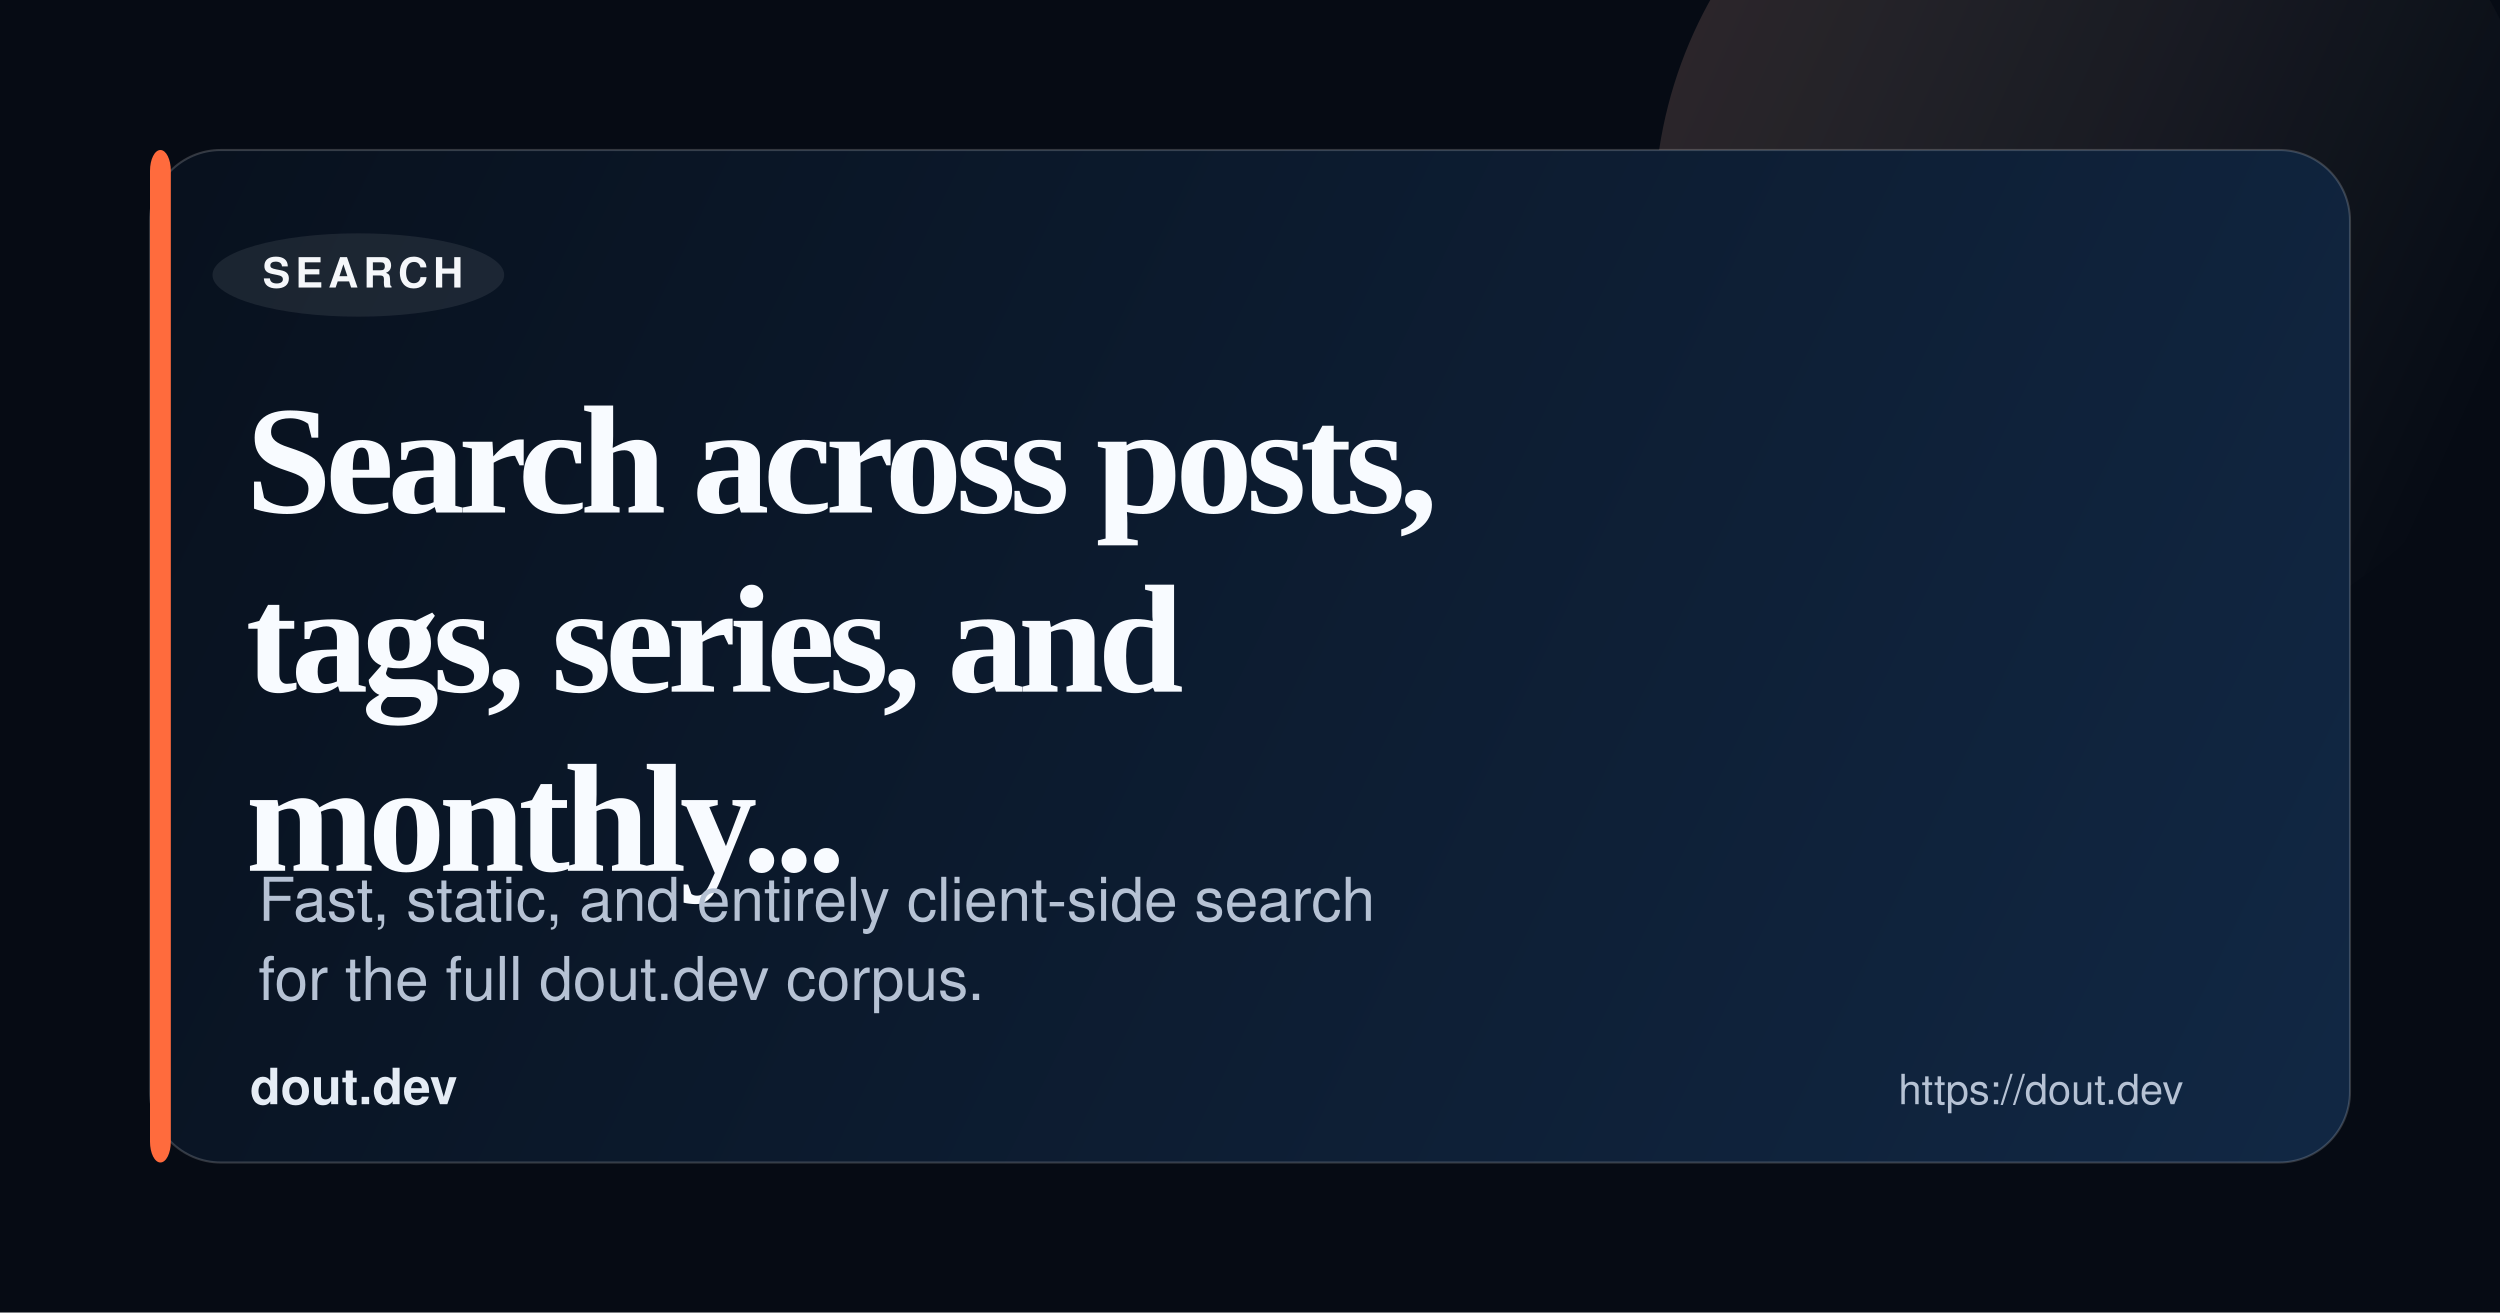
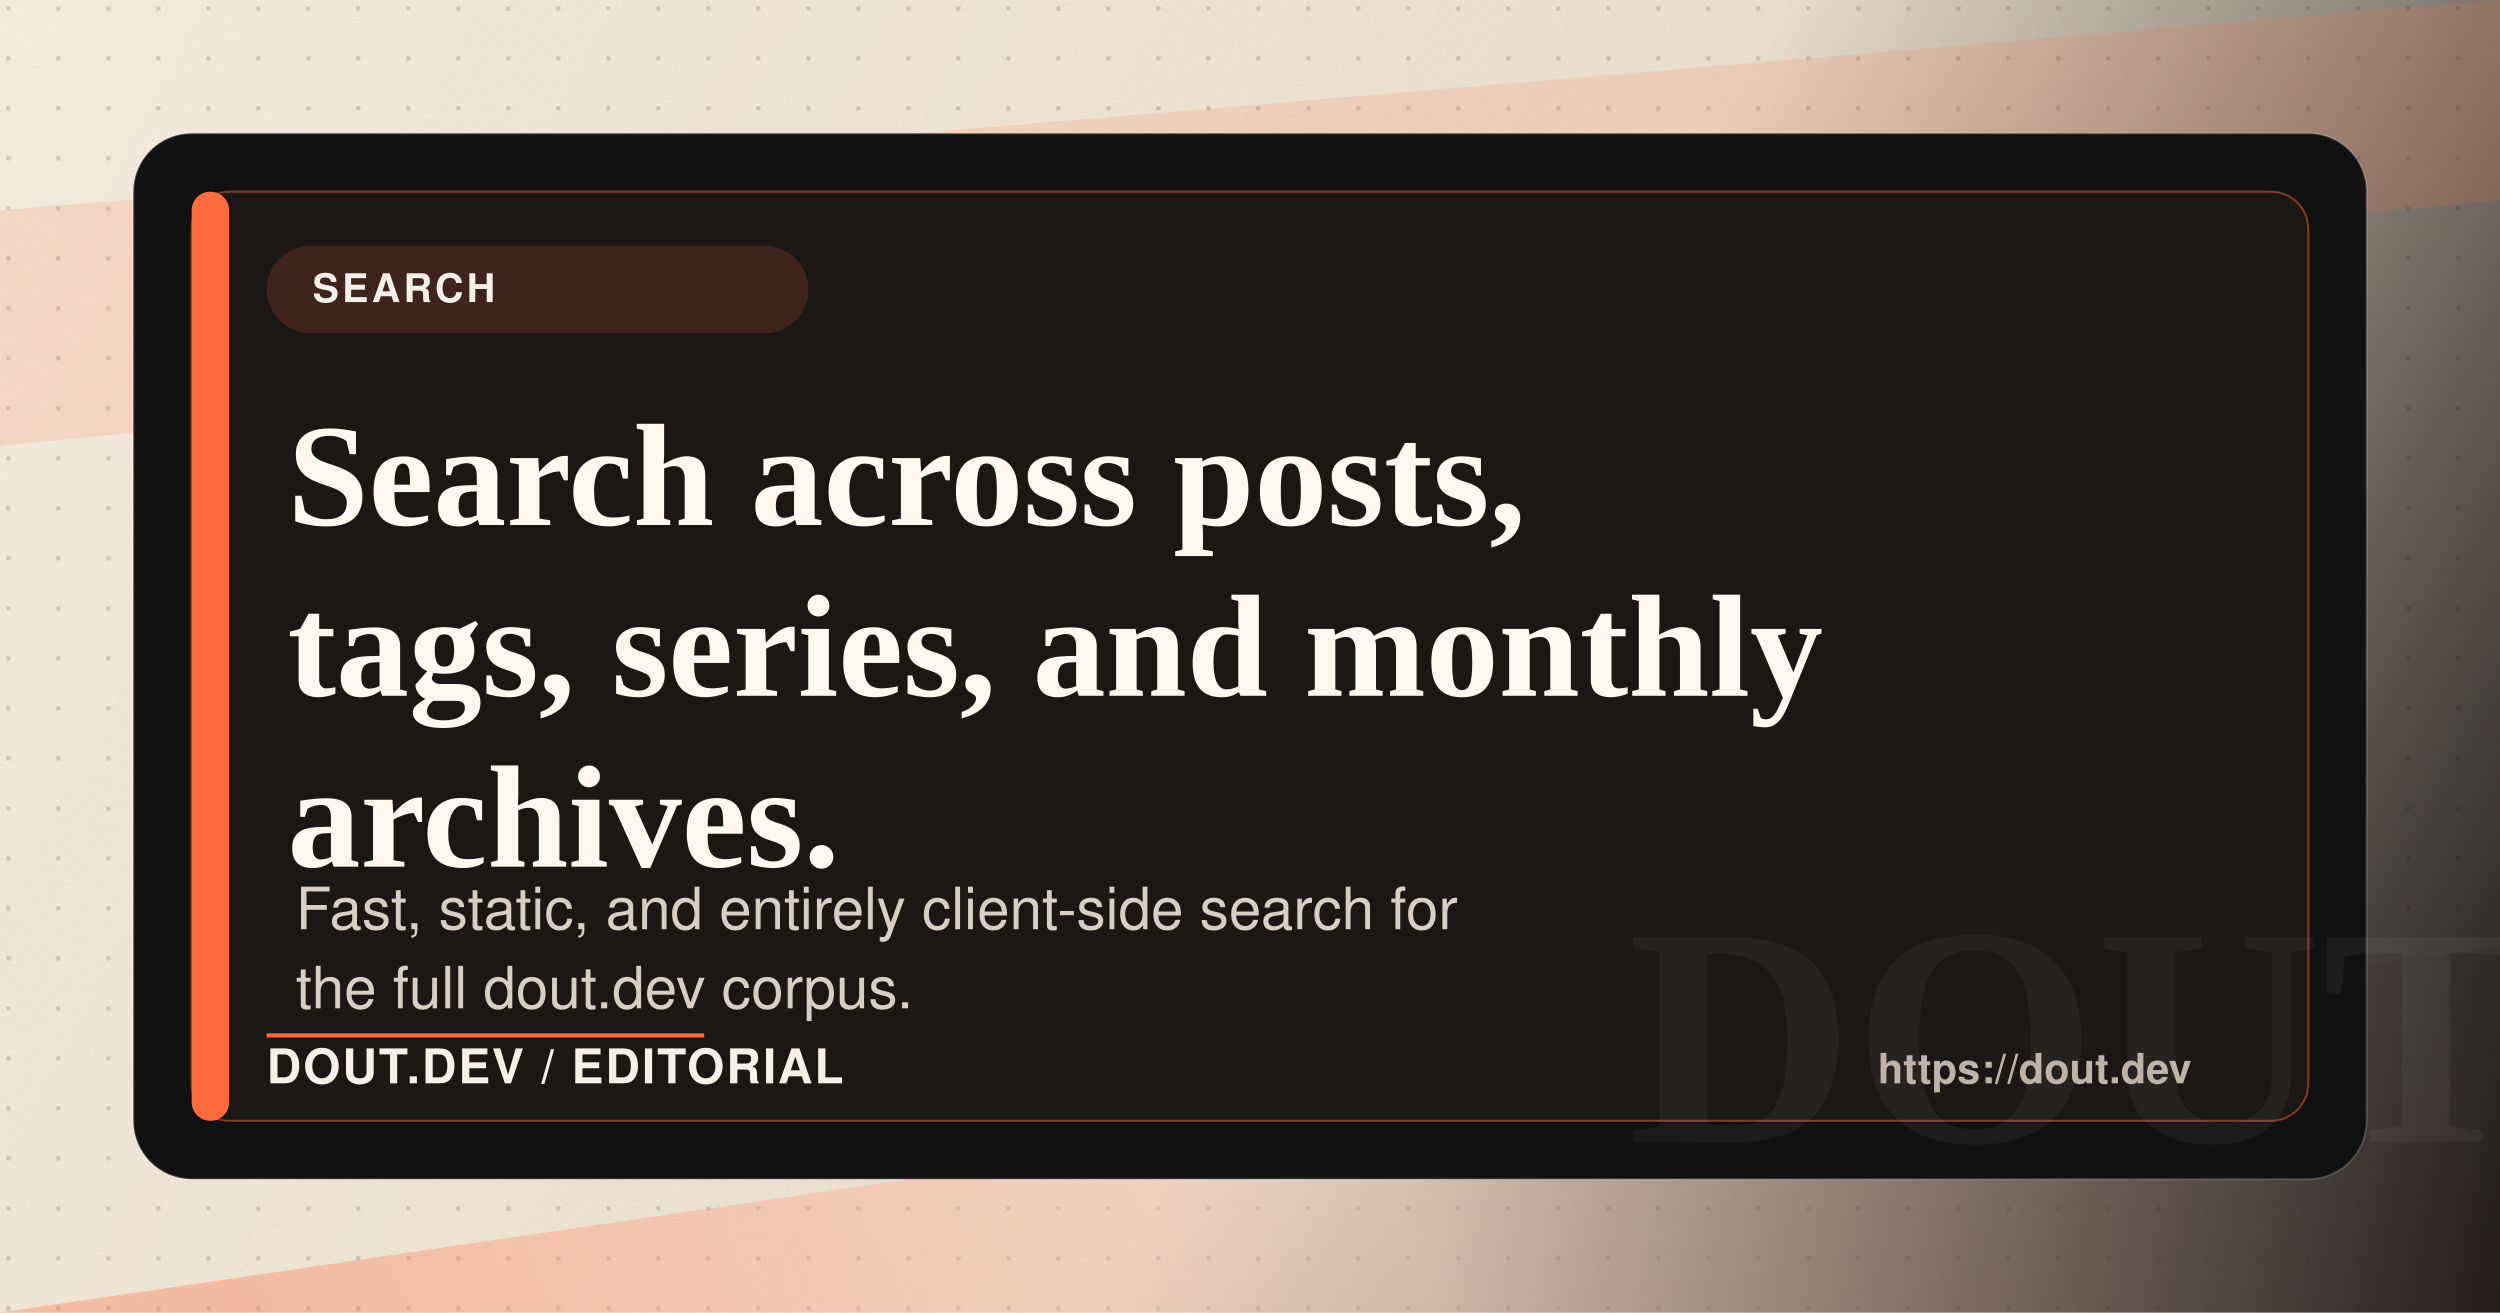
<svg xmlns="http://www.w3.org/2000/svg" width="1200" height="630" viewBox="0 0 1200 630" fill="none">
  <defs>
-     <linearGradient id="bg" x1="98" y1="72" x2="1102" y2="558" gradientUnits="userSpaceOnUse">
-       <stop stop-color="#08111E" />
-       <stop offset="1" stop-color="#112743" />
+     <filter id="paperTexture" x="0" y="0" width="100%" height="100%" color-interpolation-filters="sRGB">
+       <feTurbulence type="fractalNoise" baseFrequency="0.8" numOctaves="3" seed="17" result="noise" />
+       <feColorMatrix in="noise" type="matrix" values="0 0 0 0 0.52 0 0 0 0 0.48 0 0 0 0 0.42 0 0 0 0.08 0" />
+       <feBlend in="SourceGraphic" mode="multiply" />
+     </filter>
+     <linearGradient id="paper" x1="0" y1="0" x2="1200" y2="630" gradientUnits="userSpaceOnUse">
+       <stop stop-color="#F6EFE2" />
+       <stop offset="0.56" stop-color="#ECE2D1" />
+       <stop offset="1" stop-color="#15110F" />
    </linearGradient>
-     <linearGradient id="glow" x1="178" y1="118" x2="1046" y2="512" gradientUnits="userSpaceOnUse">
-       <stop stop-color="#ff6b3d" stop-opacity="0.34" />
-       <stop offset="1" stop-color="#FFFFFF" stop-opacity="0" />
+     <linearGradient id="accentSweep" x1="72" y1="520" x2="1128" y2="120" gradientUnits="userSpaceOnUse">
+       <stop stop-color="#ff6b3d" />
+       <stop offset="0.48" stop-color="#ffd0bf" />
+       <stop offset="1" stop-color="#111111" />
    </linearGradient>
+     <pattern id="dotGrid" width="24" height="24" patternUnits="userSpaceOnUse">
+       <rect x="3" y="3" width="2" height="2" fill="#16120F" fill-opacity="0.16" />
+     </pattern>
  </defs>
-   <rect width="1200" height="630" fill="#060B14" />
-   <circle cx="1008" cy="104" r="214" fill="url(#glow)" />
-   <rect x="72" y="72" width="1056" height="486" rx="34" fill="url(#bg)" stroke="#FFFFFF" stroke-opacity="0.18" />
-   <rect x="72" y="72" width="10" height="486" rx="10" fill="#ff6b3d" />
-   <rect x="102" y="112" width="140" height="40" rx="999" fill="#FFFFFF" fill-opacity="0.08" />
-   <text x="126" y="138" fill="#F5F7FA" font-family="Helvetica, Arial, sans-serif" font-size="20" font-weight="700" letter-spacing="0.12em">SEARCH</text>
-   <text x="118" y="246" fill="#F8FBFF" font-family="Georgia, Times New Roman, serif" font-size="74" font-weight="700" letter-spacing="-0.04em">
-     <tspan x="118" dy="0">Search across posts,</tspan>
-     <tspan x="118" dy="86">tags, series, and</tspan>
-     <tspan x="118" dy="86">monthly...</tspan>
+   <rect width="1200" height="630" fill="url(#paper)" filter="url(#paperTexture)" />
+   <rect width="1200" height="630" fill="url(#dotGrid)" />
+   <path d="M0 630 L1200 454 L1200 630 Z" fill="url(#accentSweep)" opacity="0.34" />
+   <path d="M0 101 L1200 0 L1200 96 L0 214 Z" fill="#ff6b3d" opacity="0.16" />
+   <rect x="64" y="64" width="1072" height="502" rx="28" fill="#111111" stroke="#FFFFFF" stroke-opacity="0.18" />
+   <rect x="92" y="92" width="1016" height="446" rx="18" fill="#1A1714" stroke="#ff6b3d" stroke-opacity="0.45" />
+   <rect x="92" y="92" width="18" height="446" rx="9" fill="#ff6b3d" />
+   <rect x="128" y="118" width="260" height="42" rx="21" ry="21" fill="#ff6b3d" fill-opacity="0.16" />
+   <text x="150" y="145" fill="#F7F0E8" font-family="Avenir Next, Segoe UI, Helvetica, Arial, sans-serif" font-size="19" font-weight="800" letter-spacing="0.08em">SEARCH</text>
+   <text x="998" y="548" text-anchor="middle" fill="#FFFFFF" fill-opacity="0.05" font-family="Georgia, Times New Roman, serif" font-size="150" font-weight="700" letter-spacing="0">DOUT</text>
+   <text x="138" y="252" fill="#FFF8F0" font-family="Georgia, Times New Roman, serif" font-size="70" font-weight="700" letter-spacing="0">
+     <tspan x="138" dy="0">Search across posts,</tspan>
+     <tspan x="138" dy="82">tags, series, and monthly</tspan>
+     <tspan x="138" dy="82">archives.</tspan>
  </text>
-   <text x="124" y="442" fill="#B6C2D4" font-family="Helvetica, Arial, sans-serif" font-size="29" font-weight="400">
-     <tspan x="124" dy="0">Fast, static, and entirely client-side search</tspan>
-     <tspan x="124" dy="38">for the full dout.dev corpus.</tspan>
+   <text x="142" y="446" fill="#D7CFC4" font-family="Avenir Next, Segoe UI, Helvetica, Arial, sans-serif" font-size="28" font-weight="500" letter-spacing="0">
+     <tspan x="142" dy="0">Fast, static, and entirely client-side search for</tspan>
+     <tspan x="142" dy="38">the full dout.dev corpus.</tspan>
  </text>
-   <text x="120" y="530" fill="#E5ECF5" font-family="Helvetica, Arial, sans-serif" font-size="24" font-weight="700">dout.dev</text>
-   <text x="1048" y="530" text-anchor="end" fill="#B6C2D4" font-family="Helvetica, Arial, sans-serif" font-size="20" font-weight="400">https://dout.dev</text>
+   <rect x="128" y="496" width="210" height="2" fill="#ff6b3d" />
+   <text x="128" y="520" fill="#F7F0E8" font-family="Avenir Next, Segoe UI, Helvetica, Arial, sans-serif" font-size="23" font-weight="800" letter-spacing="0.04em">DOUT.DEV / EDITORIAL</text>
+   <text x="1052" y="520" text-anchor="end" fill="#BDB3A7" font-family="Avenir Next, Segoe UI, Helvetica, Arial, sans-serif" font-size="20" font-weight="600" letter-spacing="0">https://dout.dev</text>
</svg>
